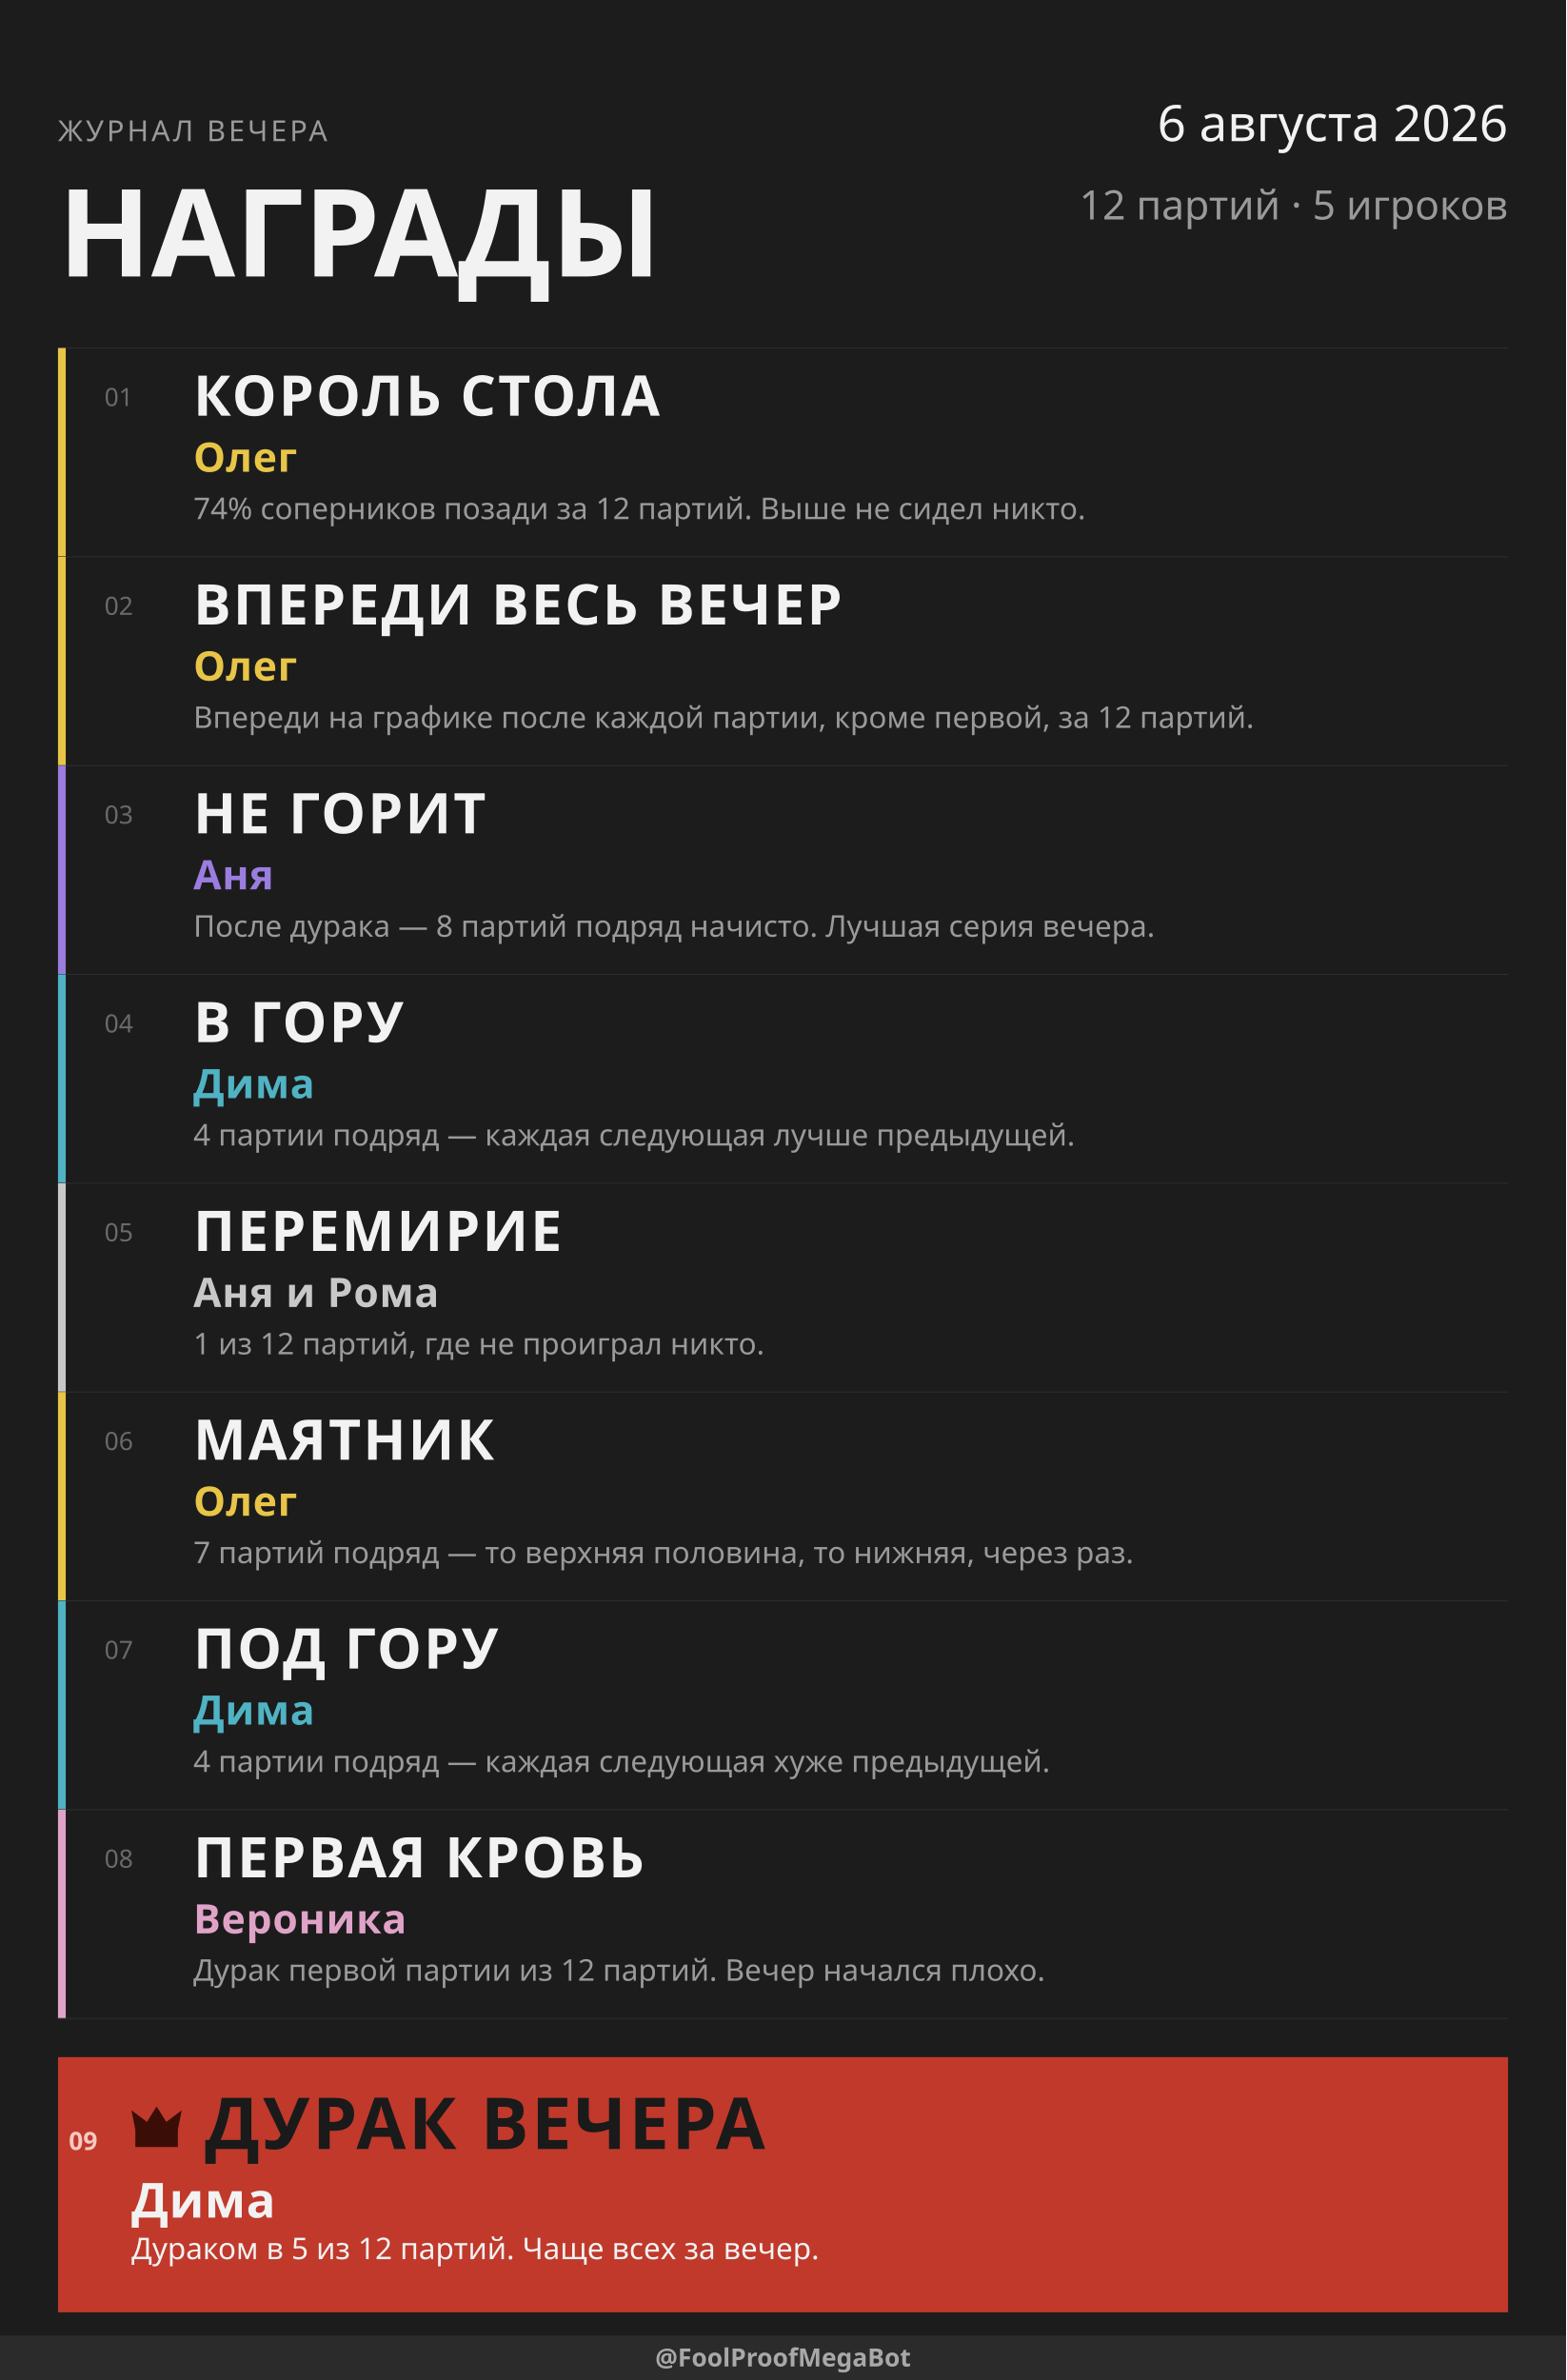
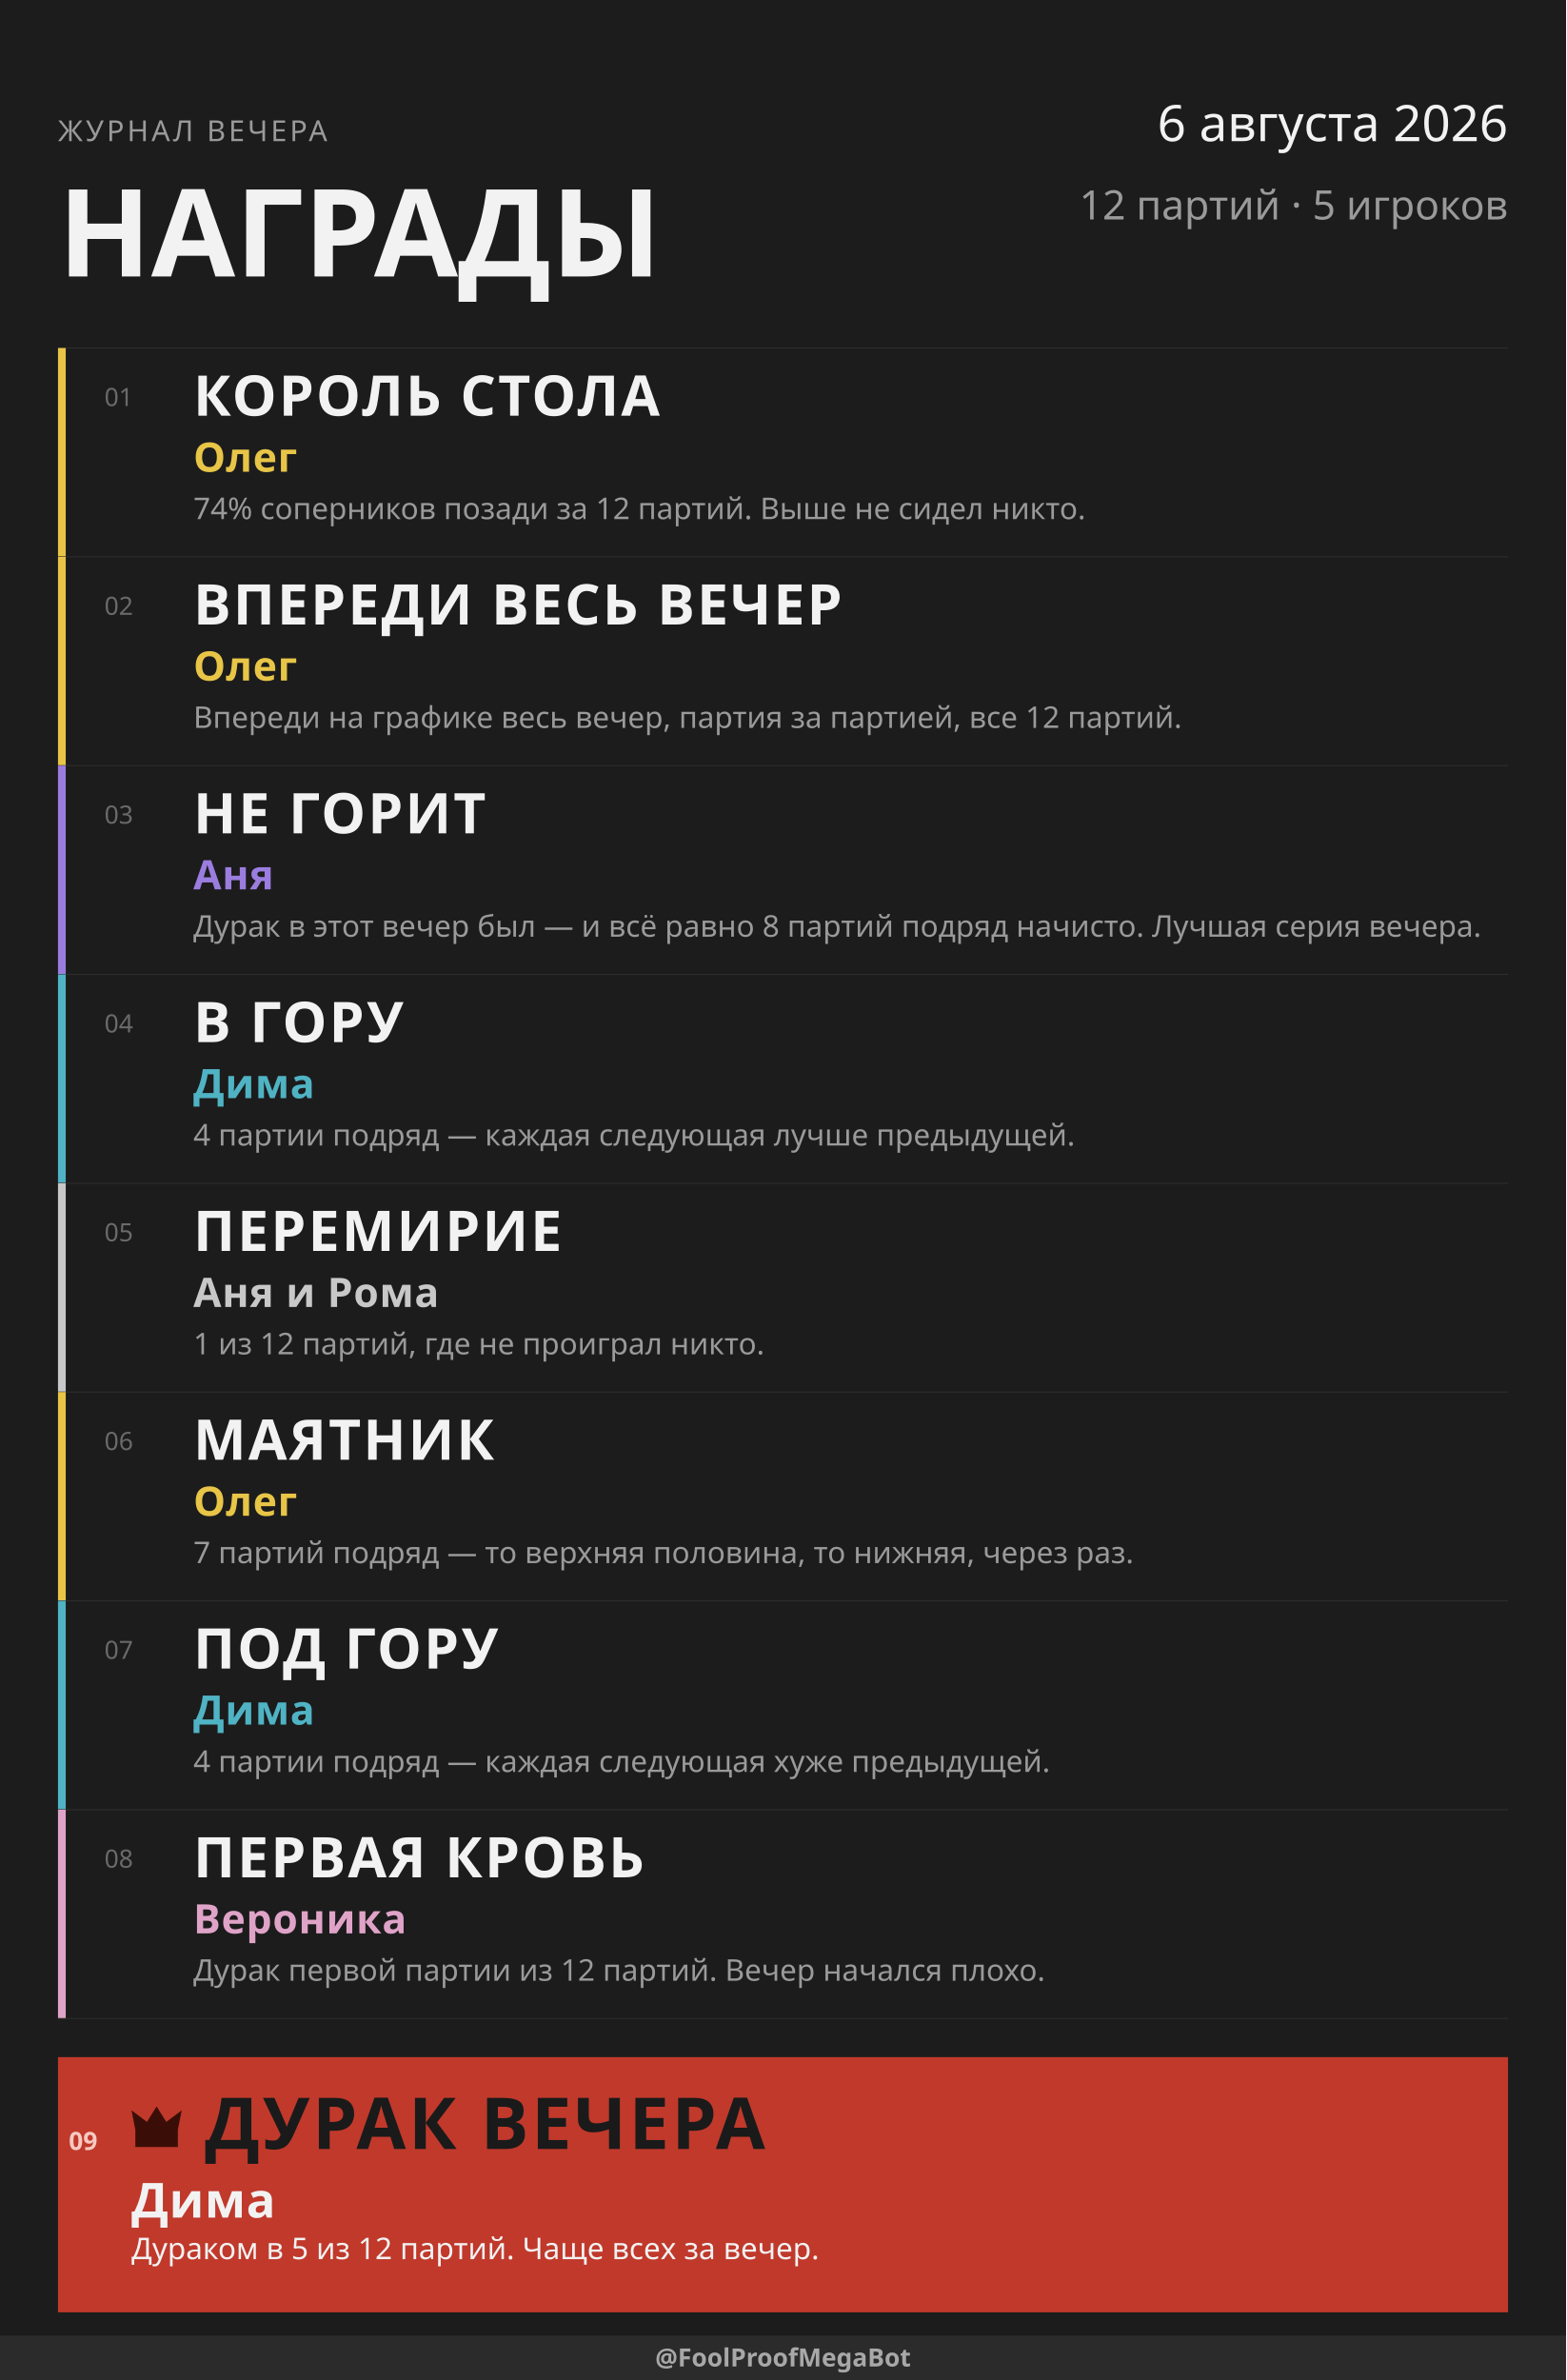
<svg xmlns="http://www.w3.org/2000/svg" width="1620" height="2462" viewBox="0 0 1620 2462">
  <rect x="0" y="0" width="1620" height="2462" fill="#1c1c1c" />
  <text x="60" y="146" fill="#9a9a9a" font-family="Noto Sans" font-size="30" letter-spacing="3">ЖУРНАЛ ВЕЧЕРА</text>
  <text x="60" y="286" fill="#f2f2f2" font-family="Noto Sans" font-weight="bold" font-size="126">НАГРАДЫ</text>
  <text x="1560" y="146" fill="#f2f2f2" font-family="Noto Sans" font-size="52" text-anchor="end">6 августа 2026</text>
  <text x="1560" y="227" fill="#9a9a9a" font-family="Noto Sans" font-size="42" text-anchor="end">12 партий · 5 игроков</text>
  <line x1="60" y1="360" x2="1560" y2="360" stroke="#2e2e2e" stroke-width="1" />
  <rect x="60" y="360" width="8" height="216" fill="#e8c547" />
  <text x="108" y="420" fill="#6a6a6a" font-family="Noto Sans" font-size="26">01</text>
  <text x="200" y="430" fill="#f2f2f2" font-family="Noto Sans" font-weight="bold" font-size="58" letter-spacing="2.2">КОРОЛЬ СТОЛА</text>
  <text x="200" y="488" fill="#e8c547" font-family="Noto Sans" font-weight="bold" font-size="42" letter-spacing="0.8">Олег</text>
  <text x="200" y="537" fill="#9a9a9a" font-family="Noto Sans" font-size="31">74% соперников позади за 12 партий. Выше не сидел никто.</text>
  <line x1="60" y1="576" x2="1560" y2="576" stroke="#2e2e2e" stroke-width="1" />
  <rect x="60" y="576" width="8" height="216" fill="#e8c547" />
  <text x="108" y="636" fill="#6a6a6a" font-family="Noto Sans" font-size="26">02</text>
  <text x="200" y="646" fill="#f2f2f2" font-family="Noto Sans" font-weight="bold" font-size="58" letter-spacing="2.2">ВПЕРЕДИ ВЕСЬ ВЕЧЕР</text>
  <text x="200" y="704" fill="#e8c547" font-family="Noto Sans" font-weight="bold" font-size="42" letter-spacing="0.8">Олег</text>
-   <text x="200" y="753" fill="#9a9a9a" font-family="Noto Sans" font-size="31">Впереди на графике после каждой партии, кроме первой, за 12 партий.</text>
+   <text x="200" y="753" fill="#9a9a9a" font-family="Noto Sans" font-size="31">Впереди на графике весь вечер, партия за партией, все 12 партий.</text>
  <line x1="60" y1="792" x2="1560" y2="792" stroke="#2e2e2e" stroke-width="1" />
  <rect x="60" y="792" width="8" height="216" fill="#9b7de0" />
  <text x="108" y="852" fill="#6a6a6a" font-family="Noto Sans" font-size="26">03</text>
  <text x="200" y="862" fill="#f2f2f2" font-family="Noto Sans" font-weight="bold" font-size="58" letter-spacing="2.2">НЕ ГОРИТ</text>
  <text x="200" y="920" fill="#9b7de0" font-family="Noto Sans" font-weight="bold" font-size="42" letter-spacing="0.8">Аня</text>
-   <text x="200" y="969" fill="#9a9a9a" font-family="Noto Sans" font-size="31">После дурака — 8 партий подряд начисто. Лучшая серия вечера.</text>
+   <text x="200" y="969" fill="#9a9a9a" font-family="Noto Sans" font-size="31">Дурак в этот вечер был — и всё равно 8 партий подряд начисто. Лучшая серия вечера.</text>
  <line x1="60" y1="1008" x2="1560" y2="1008" stroke="#2e2e2e" stroke-width="1" />
  <rect x="60" y="1008" width="8" height="216" fill="#4fb3c4" />
  <text x="108" y="1068" fill="#6a6a6a" font-family="Noto Sans" font-size="26">04</text>
  <text x="200" y="1078" fill="#f2f2f2" font-family="Noto Sans" font-weight="bold" font-size="58" letter-spacing="2.2">В ГОРУ</text>
  <text x="200" y="1136" fill="#4fb3c4" font-family="Noto Sans" font-weight="bold" font-size="42" letter-spacing="0.8">Дима</text>
  <text x="200" y="1185" fill="#9a9a9a" font-family="Noto Sans" font-size="31">4 партии подряд — каждая следующая лучше предыдущей.</text>
  <line x1="60" y1="1224" x2="1560" y2="1224" stroke="#2e2e2e" stroke-width="1" />
  <rect x="60" y="1224" width="8" height="216" fill="#c8c8c8" />
  <text x="108" y="1284" fill="#6a6a6a" font-family="Noto Sans" font-size="26">05</text>
  <text x="200" y="1294" fill="#f2f2f2" font-family="Noto Sans" font-weight="bold" font-size="58" letter-spacing="2.2">ПЕРЕМИРИЕ</text>
  <text x="200" y="1352" fill="#c8c8c8" font-family="Noto Sans" font-weight="bold" font-size="42" letter-spacing="0.8">Аня и Рома</text>
  <text x="200" y="1401" fill="#9a9a9a" font-family="Noto Sans" font-size="31">1 из 12 партий, где не проиграл никто.</text>
  <line x1="60" y1="1440" x2="1560" y2="1440" stroke="#2e2e2e" stroke-width="1" />
  <rect x="60" y="1440" width="8" height="216" fill="#e8c547" />
  <text x="108" y="1500" fill="#6a6a6a" font-family="Noto Sans" font-size="26">06</text>
  <text x="200" y="1510" fill="#f2f2f2" font-family="Noto Sans" font-weight="bold" font-size="58" letter-spacing="2.2">МАЯТНИК</text>
  <text x="200" y="1568" fill="#e8c547" font-family="Noto Sans" font-weight="bold" font-size="42" letter-spacing="0.8">Олег</text>
  <text x="200" y="1617" fill="#9a9a9a" font-family="Noto Sans" font-size="31">7 партий подряд — то верхняя половина, то нижняя, через раз.</text>
  <line x1="60" y1="1656" x2="1560" y2="1656" stroke="#2e2e2e" stroke-width="1" />
  <rect x="60" y="1656" width="8" height="216" fill="#4fb3c4" />
  <text x="108" y="1716" fill="#6a6a6a" font-family="Noto Sans" font-size="26">07</text>
  <text x="200" y="1726" fill="#f2f2f2" font-family="Noto Sans" font-weight="bold" font-size="58" letter-spacing="2.2">ПОД ГОРУ</text>
  <text x="200" y="1784" fill="#4fb3c4" font-family="Noto Sans" font-weight="bold" font-size="42" letter-spacing="0.8">Дима</text>
  <text x="200" y="1833" fill="#9a9a9a" font-family="Noto Sans" font-size="31">4 партии подряд — каждая следующая хуже предыдущей.</text>
  <line x1="60" y1="1872" x2="1560" y2="1872" stroke="#2e2e2e" stroke-width="1" />
  <rect x="60" y="1872" width="8" height="216" fill="#e0a3c8" />
  <text x="108" y="1932" fill="#6a6a6a" font-family="Noto Sans" font-size="26">08</text>
  <text x="200" y="1942" fill="#f2f2f2" font-family="Noto Sans" font-weight="bold" font-size="58" letter-spacing="2.2">ПЕРВАЯ КРОВЬ</text>
  <text x="200" y="2000" fill="#e0a3c8" font-family="Noto Sans" font-weight="bold" font-size="42" letter-spacing="0.8">Вероника</text>
  <text x="200" y="2049" fill="#9a9a9a" font-family="Noto Sans" font-size="31">Дурак первой партии из 12 партий. Вечер начался плохо.</text>
  <line x1="60" y1="2088" x2="1560" y2="2088" stroke="#2e2e2e" stroke-width="1" />
  <rect x="60" y="2128" width="1500" height="264" fill="#c0392b" />
  <text x="86" y="2224" fill="#f7c9c2" font-family="Noto Sans" font-weight="bold" font-size="26" text-anchor="middle">09</text>
  <path d="M2 21 L2 12 L0 2 L8 8 L13 0 L18 8 L26 2 L24 12 L24 21 Z" fill="#3a0e07" transform="translate(136 2179) scale(2)" />
  <text x="212" y="2223" fill="#1a1a1a" font-family="Noto Sans" font-weight="bold" font-size="74" letter-spacing="2.8">ДУРАК ВЕЧЕРА</text>
  <text x="136" y="2294" fill="#f2f2f2" font-family="Noto Sans" font-weight="bold" font-size="50" letter-spacing="0.8">Дима</text>
  <text x="136" y="2337" fill="#f2f2f2" font-family="Noto Sans" font-size="31">Дураком в 5 из 12 партий. Чаще всех за вечер.</text>
  <rect x="0" y="2416" width="1620" height="46" fill="#2b2b2b" />
  <text x="810" y="2448" fill="#a8a8a8" font-family="Noto Sans" font-weight="bold" font-size="26" text-anchor="middle">@FoolProofMegaBot</text>
</svg>
